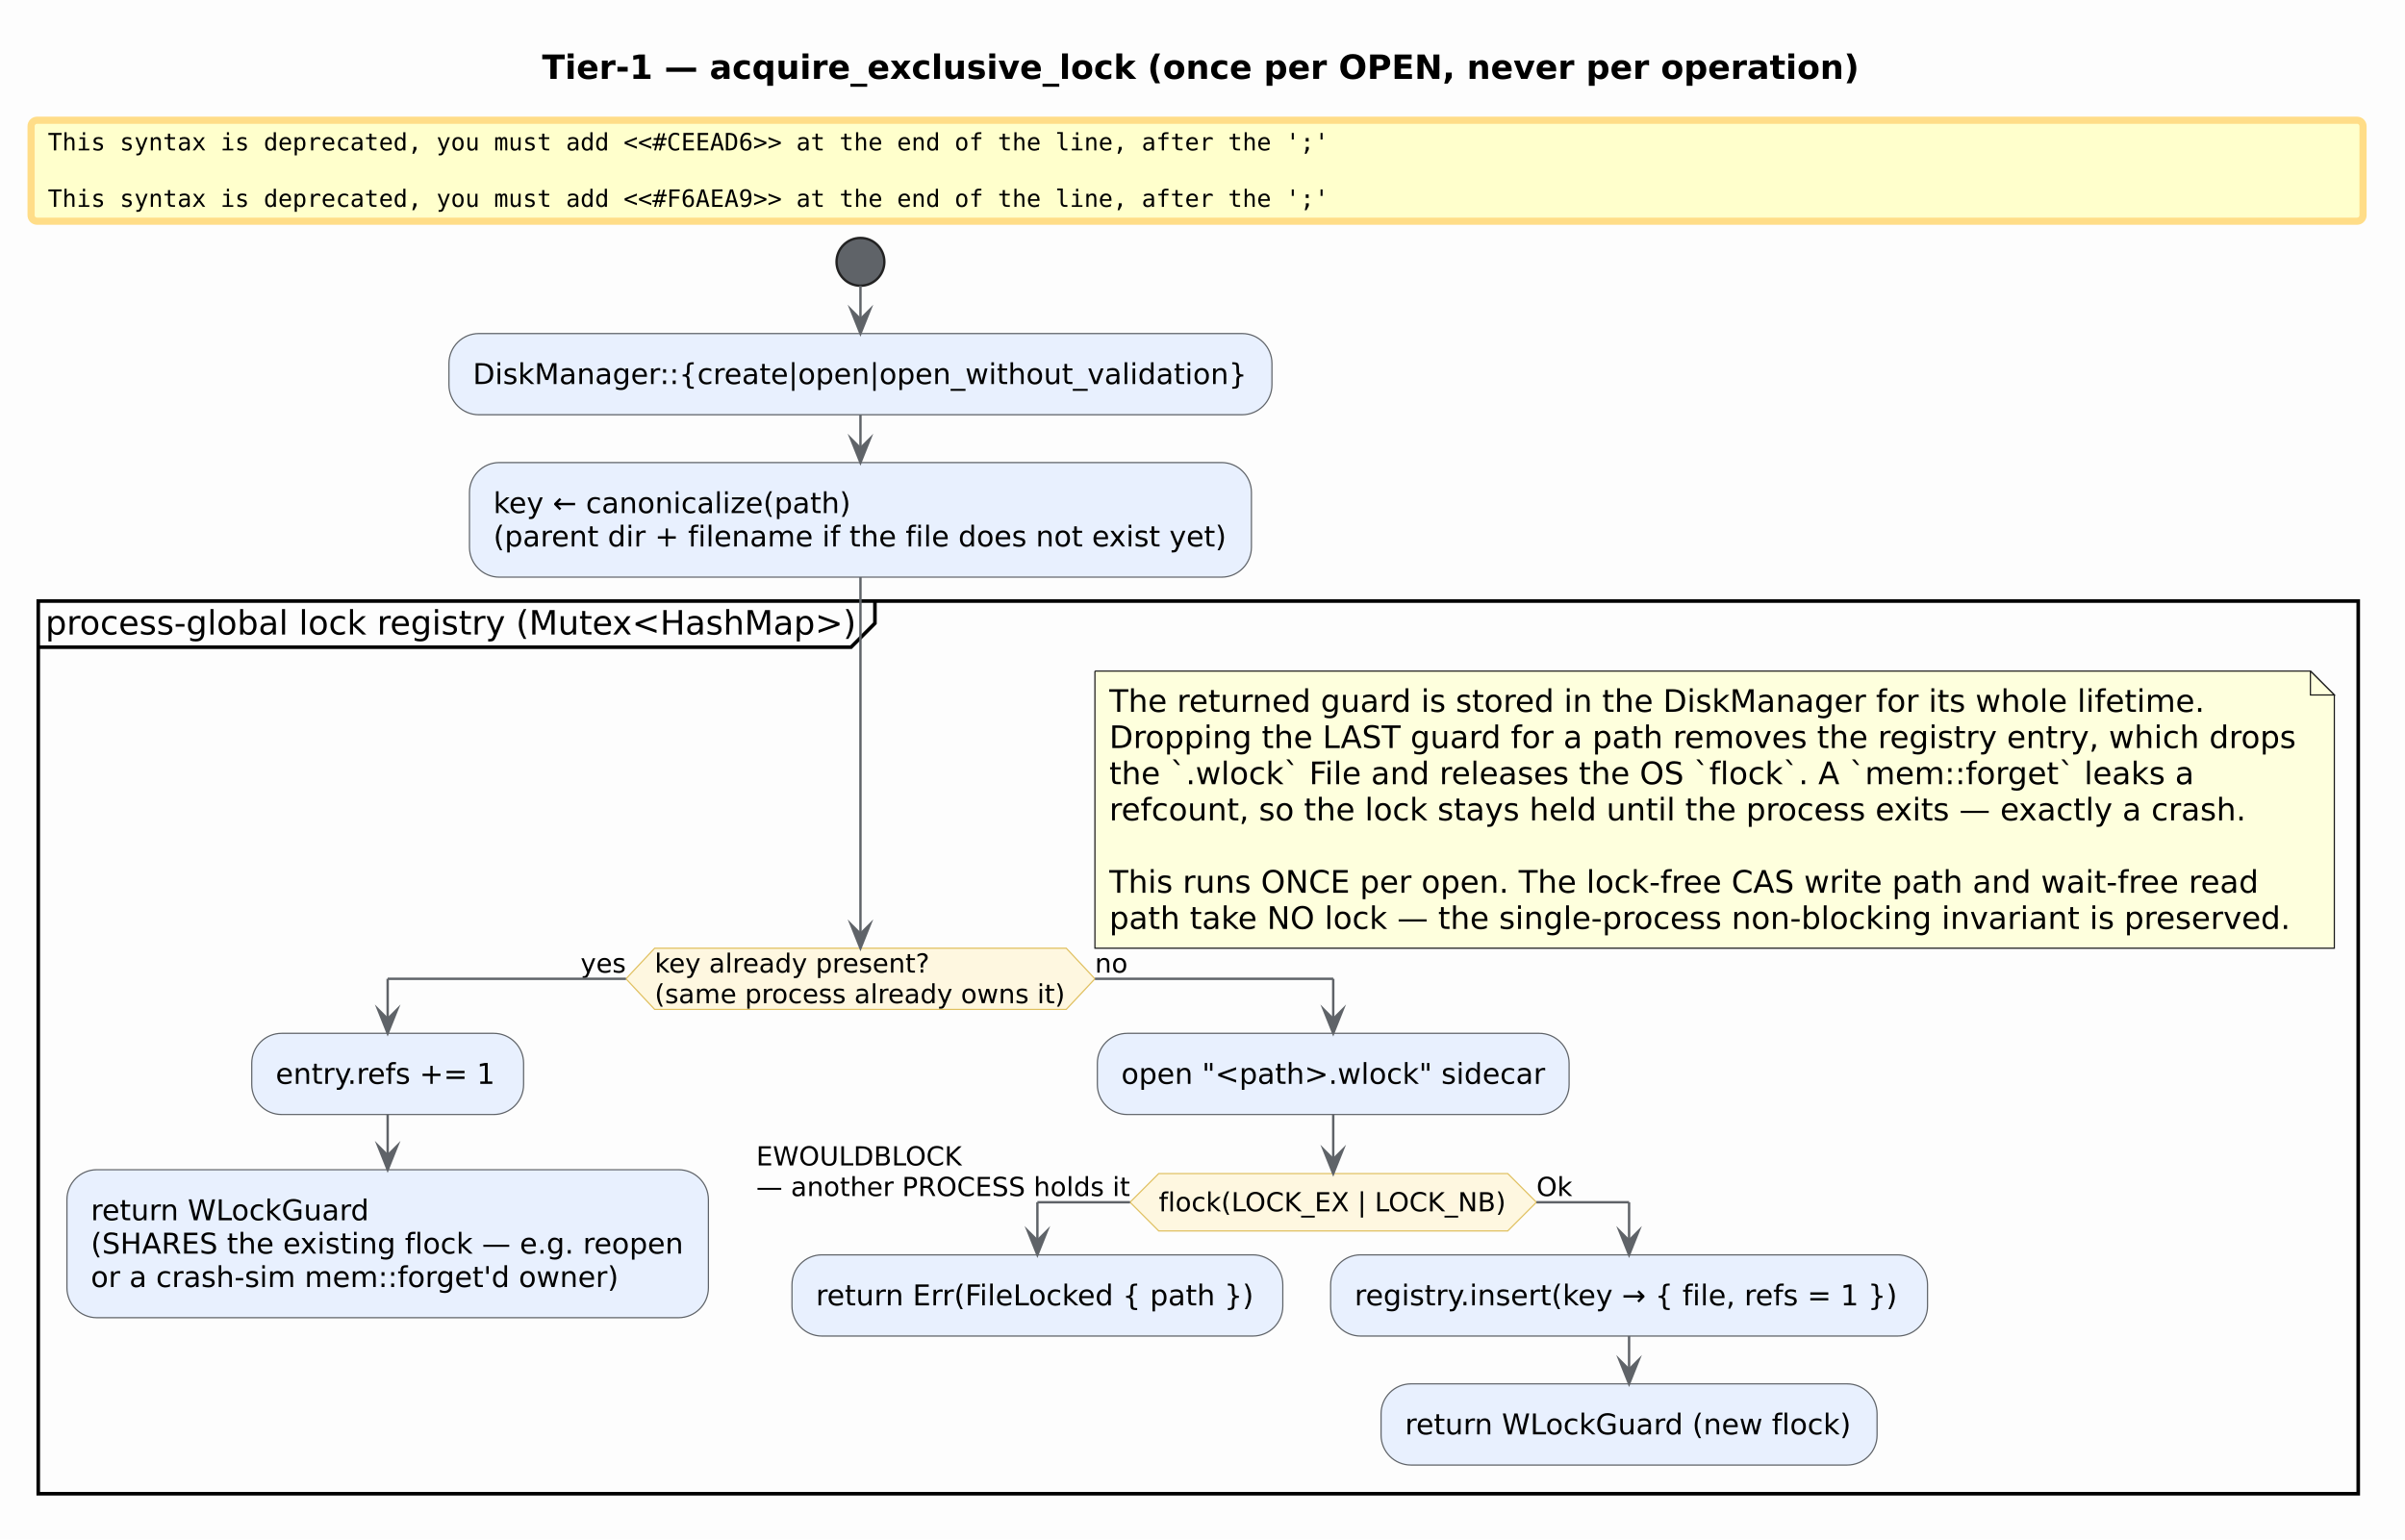
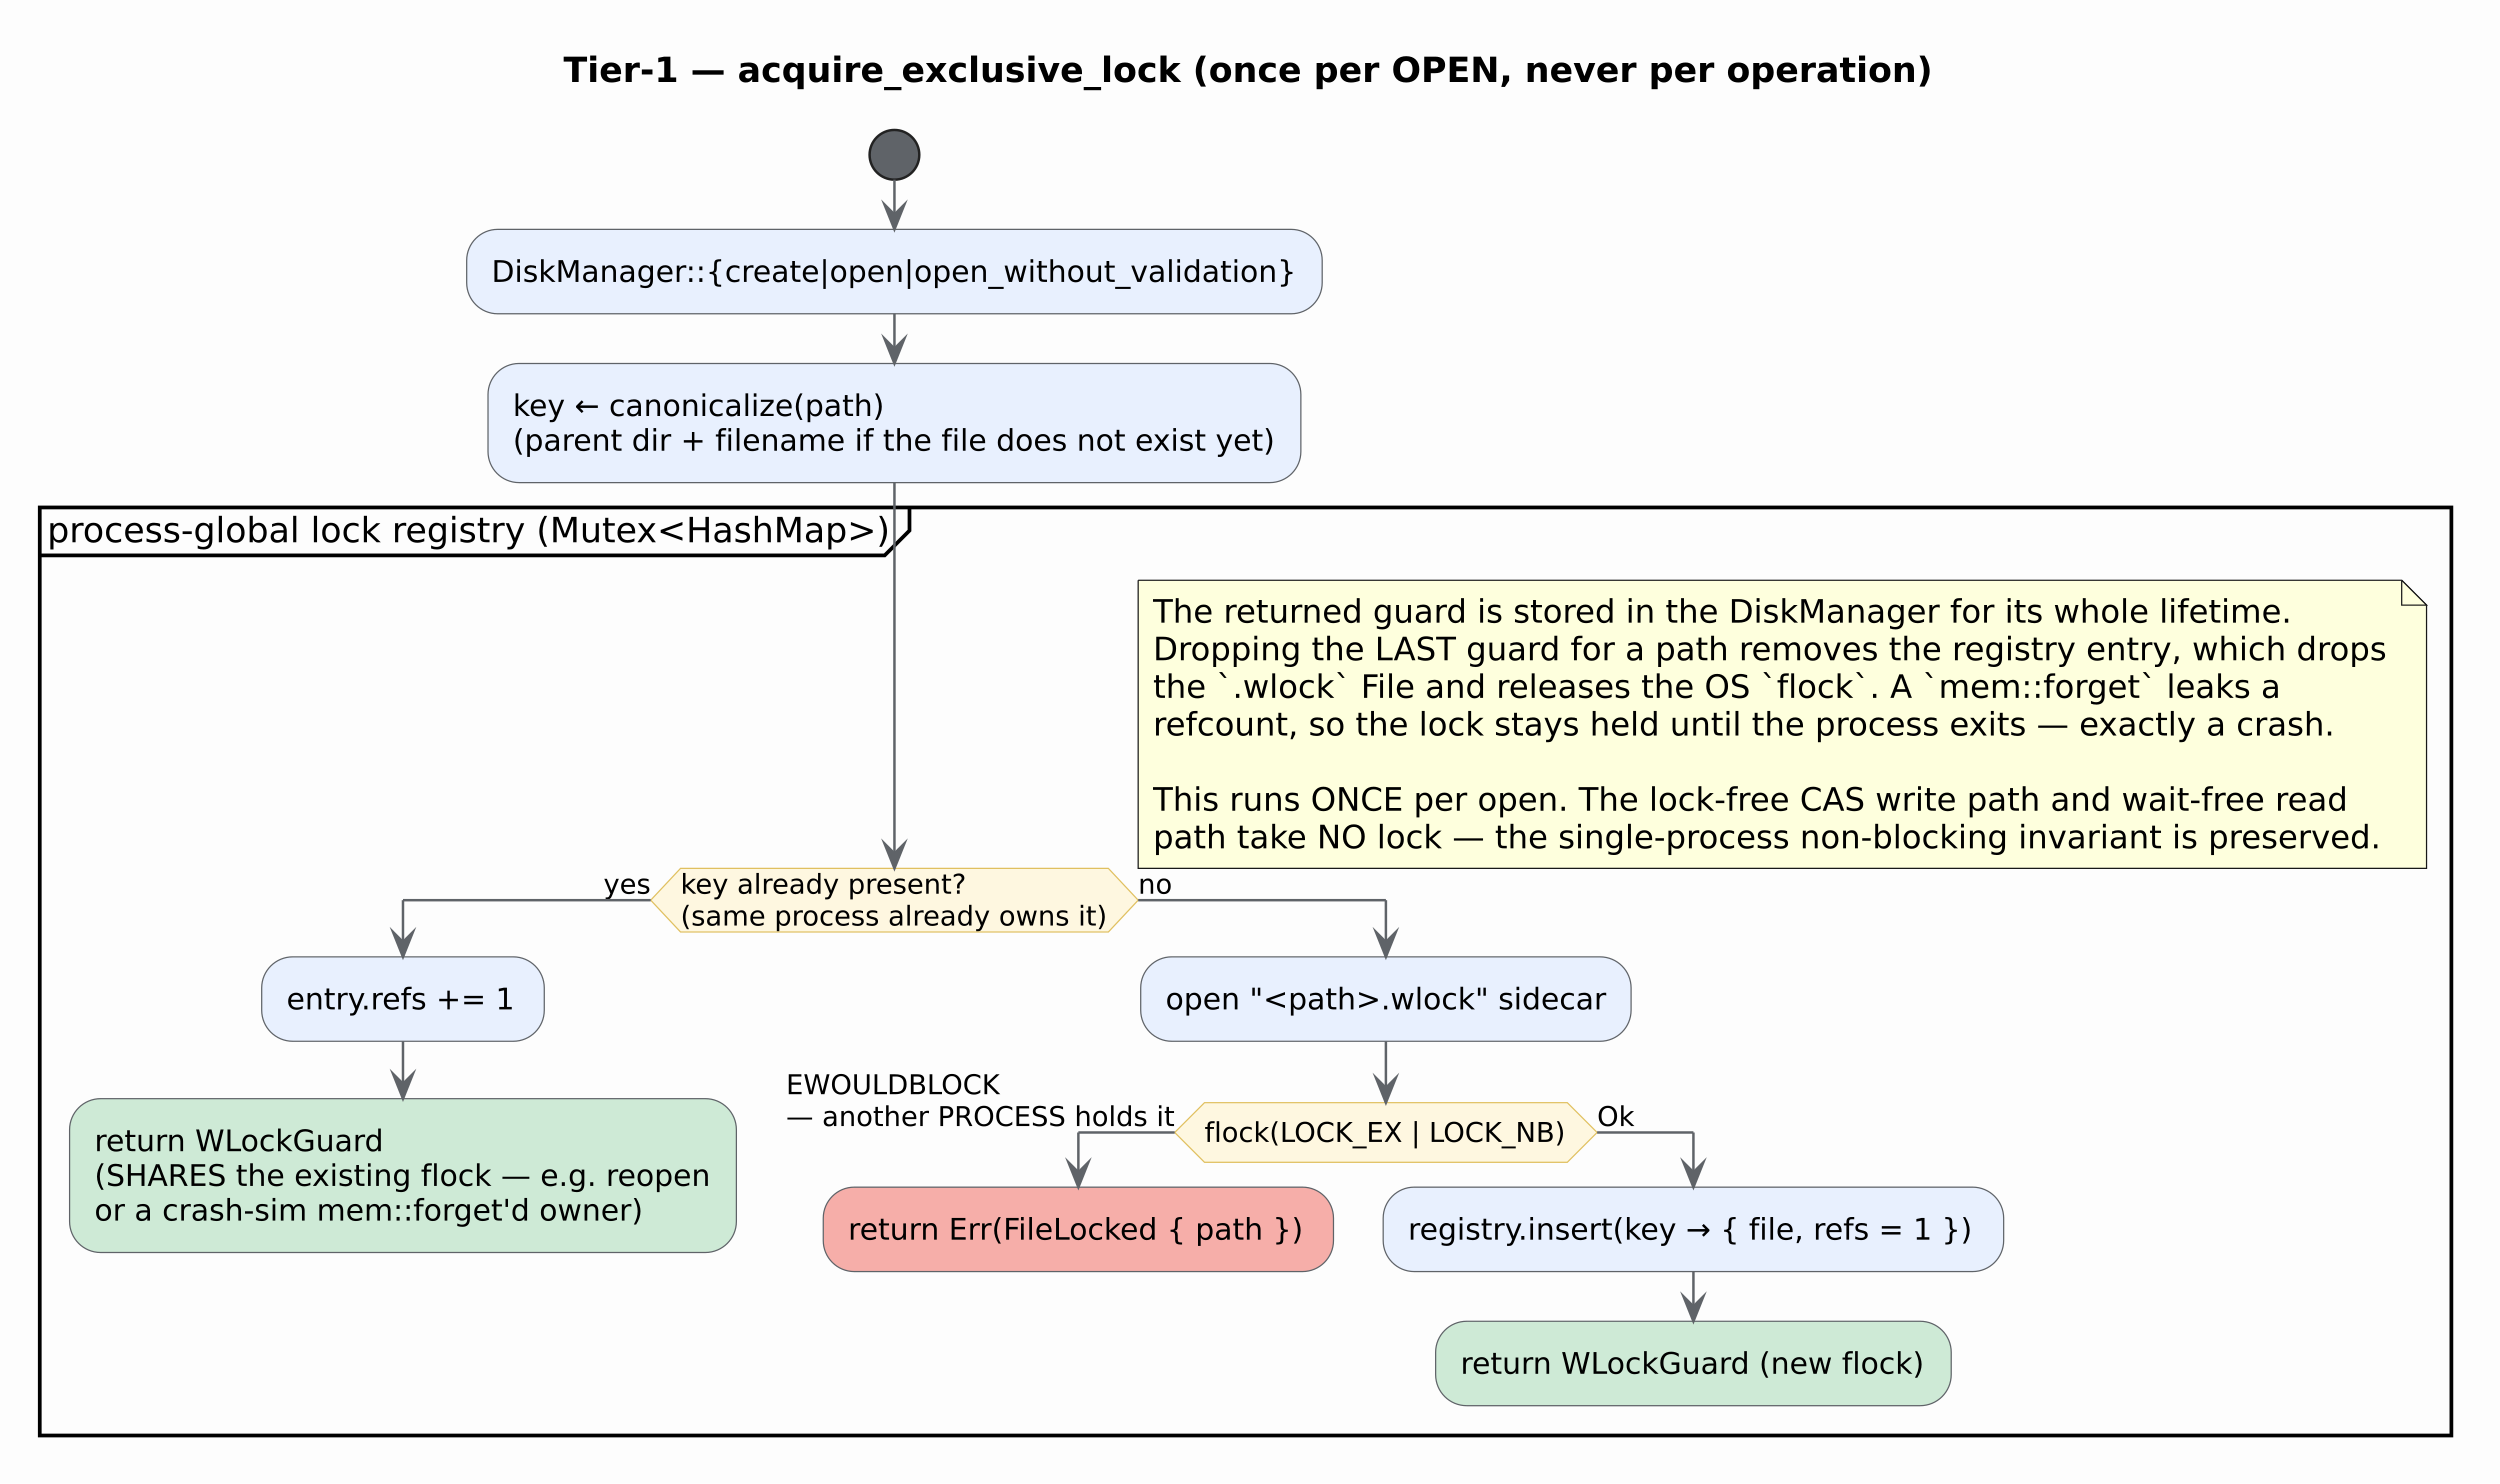
- <svg xmlns="http://www.w3.org/2000/svg" contentStyleType="text/css" data-diagram-type="ACTIVITY" height="644px" preserveAspectRatio="none" style="width:1006px;height:644px;background:#FDFDFD;" version="1.1" viewBox="0 0 1006 644" width="1006px" zoomAndPan="magnify">
+ <svg xmlns="http://www.w3.org/2000/svg" contentStyleType="text/css" data-diagram-type="ACTIVITY" height="597px" preserveAspectRatio="none" style="width:1006px;height:597px;background:#FDFDFD;" version="1.1" viewBox="0 0 1006 597" width="1006px" zoomAndPan="magnify">
  <defs />
  <g>
-     <rect fill="#FDFDFD" height="644" style="stroke:none;stroke-width:1;" width="1006" x="0" y="0" />
+     <rect fill="#FDFDFD" height="597" style="stroke:none;stroke-width:1;" width="1006" x="0" y="0" />
    <g class="title" data-source-line="15">
      <text fill="#000000" font-family="'DejaVu Sans'" font-size="14" font-weight="700" lengthAdjust="spacing" textLength="550.922" x="226.759" y="32.995">Tier-1 — acquire_exclusive_lock (once per OPEN, never per operation)</text>
    </g>
-     <rect fill="#FFFFCC" height="42.24" rx="2.5" ry="2.5" style="stroke:#FFDD88;stroke-width:3;" width="975.44" x="13" y="50.297" />
-     <text fill="#000000" font-family="monospace" font-size="10" lengthAdjust="spacing" textLength="534" x="20" y="62.917">This syntax is deprecated, you must add &lt;&lt;#CEEAD6&gt;&gt; at the end of the line, after the ';'</text>
-     <text fill="#000000" font-family="monospace" font-size="10" lengthAdjust="spacing" textLength="534" x="20" y="86.537">This syntax is deprecated, you must add &lt;&lt;#F6AEA9&gt;&gt; at the end of the line, after the ';'</text>
-     <ellipse cx="359.923" cy="109.537" fill="#5F6368" rx="10" ry="10" style="stroke:#222222;stroke-width:1;" />
-     <rect fill="#E8F0FE" height="33.969" rx="12.5" ry="12.5" style="stroke:#5F6368;stroke-width:0.5;" width="344.258" x="187.794" y="139.537" />
-     <text fill="#000000" font-family="'DejaVu Sans'" font-size="12" lengthAdjust="spacing" textLength="324.258" x="197.794" y="160.675">DiskManager::{create|open|open_without_validation}</text>
-     <rect fill="#E8F0FE" height="47.938" rx="12.5" ry="12.5" style="stroke:#5F6368;stroke-width:0.5;" width="327.09" x="196.378" y="193.506" />
-     <text fill="#000000" font-family="'DejaVu Sans'" font-size="12" lengthAdjust="spacing" textLength="149.9" x="206.378" y="214.644">key ← canonicalize(path)</text>
-     <text fill="#000000" font-family="'DejaVu Sans'" font-size="12" lengthAdjust="spacing" textLength="307.09" x="206.378" y="228.613">(parent dir + filename if the file does not exist yet)</text>
-     <rect fill="none" height="373.446" style="stroke:#000000;stroke-width:1.5;" width="970.44" x="16" y="251.443" />
-     <path d="M365.978,251.443 L365.978,260.74 L355.978,270.74 L16,270.74" fill="none" style="stroke:#000000;stroke-width:1.5;" />
-     <text fill="#000000" font-family="'DejaVu Sans'" font-size="14" lengthAdjust="spacing" textLength="339.978" x="19" y="265.438">process-global lock registry (Mutex&lt;HashMap&gt;)</text>
-     <path d="M458,280.74 L458,396.67 L976.44,396.67 L976.44,290.74 L966.44,280.74 L458,280.74" fill="#FEFFDD" style="stroke:#181818;stroke-width:0.5;" />
-     <path d="M966.44,280.74 L966.44,290.74 L976.44,290.74 L966.44,280.74" fill="#FEFFDD" style="stroke:#181818;stroke-width:0.5;" />
-     <text fill="#000000" font-family="'DejaVu Sans'" font-size="13" lengthAdjust="spacing" textLength="459.19" x="464" y="297.807">The returned guard is stored in the DiskManager for its whole lifetime.</text>
-     <text fill="#000000" font-family="'DejaVu Sans'" font-size="13" lengthAdjust="spacing" textLength="497.44" x="464" y="312.94">Dropping the LAST guard for a path removes the registry entry, which drops</text>
-     <text fill="#000000" font-family="'DejaVu Sans'" font-size="13" lengthAdjust="spacing" textLength="455.228" x="464" y="328.072">the `.wlock` File and releases the OS `flock`. A `mem::forget` leaks a</text>
-     <text fill="#000000" font-family="'DejaVu Sans'" font-size="13" lengthAdjust="spacing" textLength="476.481" x="464" y="343.205">refcount, so the lock stays held until the process exits — exactly a crash.</text>
-     <text fill="#000000" font-family="'DejaVu Sans'" font-size="13" lengthAdjust="spacing" textLength="4.132" x="464" y="358.338"> </text>
-     <text fill="#000000" font-family="'DejaVu Sans'" font-size="13" lengthAdjust="spacing" textLength="481.59" x="464" y="373.471">This runs ONCE per open. The lock-free CAS write path and wait-free read</text>
-     <text fill="#000000" font-family="'DejaVu Sans'" font-size="13" lengthAdjust="spacing" textLength="495.079" x="464" y="388.604">path take NO lock — the single-process non-blocking invariant is preserved.</text>
-     <polygon fill="#FEF7E0" points="273.845,396.67,446,396.67,458,409.474,446,422.279,273.845,422.279,261.845,409.474,273.845,396.67" style="stroke:#E0C060;stroke-width:0.5;stroke-linejoin:miter;stroke-miterlimit:10;" />
-     <text fill="#000000" font-family="'DejaVu Sans'" font-size="11" lengthAdjust="spacing" textLength="115.855" x="273.845" y="406.88">key already present?</text>
-     <text fill="#000000" font-family="'DejaVu Sans'" font-size="11" lengthAdjust="spacing" textLength="172.154" x="273.845" y="419.685">(same process already owns it)</text>
-     <text fill="#000000" font-family="'DejaVu Sans'" font-size="11" lengthAdjust="spacing" textLength="19.008" x="242.837" y="406.88">yes</text>
-     <text fill="#000000" font-family="'DejaVu Sans'" font-size="11" lengthAdjust="spacing" textLength="13.702" x="458" y="406.88">no</text>
-     <rect fill="#E8F0FE" height="33.969" rx="12.5" ry="12.5" style="stroke:#5F6368;stroke-width:0.5;" width="113.709" x="105.306" y="432.279" />
-     <text fill="#000000" font-family="'DejaVu Sans'" font-size="12" lengthAdjust="spacing" textLength="93.709" x="115.306" y="453.418">entry.refs += 1</text>
-     <rect fill="#E8F0FE" height="61.906" rx="12.5" ry="12.5" style="stroke:#5F6368;stroke-width:0.5;" width="268.32" x="28" y="489.342" />
-     <text fill="#000000" font-family="'DejaVu Sans'" font-size="12" lengthAdjust="spacing" textLength="117.228" x="38" y="510.481">return WLockGuard</text>
-     <text fill="#000000" font-family="'DejaVu Sans'" font-size="12" lengthAdjust="spacing" textLength="248.32" x="38" y="524.449">(SHARES the existing flock — e.g. reopen</text>
-     <text fill="#000000" font-family="'DejaVu Sans'" font-size="12" lengthAdjust="spacing" textLength="220.963" x="38" y="538.418">or a crash-sim mem::forget'd owner)</text>
-     <rect fill="#E8F0FE" height="33.969" rx="12.5" ry="12.5" style="stroke:#5F6368;stroke-width:0.5;" width="197.328" x="459.021" y="432.279" />
-     <text fill="#000000" font-family="'DejaVu Sans'" font-size="12" lengthAdjust="spacing" textLength="177.328" x="469.021" y="453.418">open "&lt;path&gt;.wlock" sidecar</text>
-     <polygon fill="#FEF7E0" points="484.694,490.951,630.675,490.951,642.675,502.951,630.675,514.951,484.694,514.951,472.694,502.951,484.694,490.951" style="stroke:#E0C060;stroke-width:0.5;stroke-linejoin:miter;stroke-miterlimit:10;" />
-     <text fill="#000000" font-family="'DejaVu Sans'" font-size="11" lengthAdjust="spacing" textLength="145.981" x="484.694" y="506.76">flock(LOCK_EX | LOCK_NB)</text>
-     <text fill="#000000" font-family="'DejaVu Sans'" font-size="11" lengthAdjust="spacing" textLength="86.362" x="316.32" y="487.553">EWOULDBLOCK</text>
-     <text fill="#000000" font-family="'DejaVu Sans'" font-size="11" lengthAdjust="spacing" textLength="156.374" x="316.32" y="500.357">— another PROCESS holds it</text>
-     <text fill="#000000" font-family="'DejaVu Sans'" font-size="11" lengthAdjust="spacing" textLength="15.028" x="642.675" y="500.357">Ok</text>
-     <rect fill="#E8F0FE" height="33.969" rx="12.5" ry="12.5" style="stroke:#5F6368;stroke-width:0.5;" width="205.315" x="331.279" y="524.951" />
-     <text fill="#000000" font-family="'DejaVu Sans'" font-size="12" lengthAdjust="spacing" textLength="185.315" x="341.279" y="546.09">return Err(FileLocked { path })</text>
-     <rect fill="#E8F0FE" height="33.969" rx="12.5" ry="12.5" style="stroke:#5F6368;stroke-width:0.5;" width="249.682" x="556.593" y="524.951" />
-     <text fill="#000000" font-family="'DejaVu Sans'" font-size="12" lengthAdjust="spacing" textLength="229.682" x="566.593" y="546.09">registry.insert(key → { file, refs = 1 })</text>
-     <rect fill="#E8F0FE" height="33.969" rx="12.5" ry="12.5" style="stroke:#5F6368;stroke-width:0.5;" width="207.471" x="577.698" y="578.92" />
-     <text fill="#000000" font-family="'DejaVu Sans'" font-size="12" lengthAdjust="spacing" textLength="187.471" x="587.698" y="600.059">return WLockGuard (new flock)</text>
-     <line style="stroke:#5F6368;stroke-width:1;" x1="359.923" x2="359.923" y1="119.537" y2="139.537" />
-     <polygon fill="#5F6368" points="355.923,129.537,359.923,139.537,363.923,129.537,359.923,133.537" style="stroke:#5F6368;stroke-width:1;stroke-linejoin:miter;stroke-miterlimit:10;" />
-     <line style="stroke:#5F6368;stroke-width:1;" x1="359.923" x2="359.923" y1="173.506" y2="193.506" />
-     <polygon fill="#5F6368" points="355.923,183.506,359.923,193.506,363.923,183.506,359.923,187.506" style="stroke:#5F6368;stroke-width:1;stroke-linejoin:miter;stroke-miterlimit:10;" />
-     <line style="stroke:#5F6368;stroke-width:1;" x1="162.16" x2="162.16" y1="466.248" y2="489.342" />
-     <polygon fill="#5F6368" points="158.16,479.342,162.16,489.342,166.16,479.342,162.16,483.342" style="stroke:#5F6368;stroke-width:1;stroke-linejoin:miter;stroke-miterlimit:10;" />
-     <line style="stroke:#5F6368;stroke-width:1;" x1="681.434" x2="681.434" y1="558.92" y2="578.92" />
-     <polygon fill="#5F6368" points="677.434,568.92,681.434,578.92,685.434,568.92,681.434,572.92" style="stroke:#5F6368;stroke-width:1;stroke-linejoin:miter;stroke-miterlimit:10;" />
-     <line style="stroke:#5F6368;stroke-width:1;" x1="472.694" x2="433.936" y1="502.951" y2="502.951" />
-     <line style="stroke:#5F6368;stroke-width:1;" x1="433.936" x2="433.936" y1="502.951" y2="524.951" />
-     <polygon fill="#5F6368" points="429.936,514.951,433.936,524.951,437.936,514.951,433.936,518.951" style="stroke:#5F6368;stroke-width:1;stroke-linejoin:miter;stroke-miterlimit:10;" />
-     <line style="stroke:#5F6368;stroke-width:1;" x1="642.675" x2="681.434" y1="502.951" y2="502.951" />
-     <line style="stroke:#5F6368;stroke-width:1;" x1="681.434" x2="681.434" y1="502.951" y2="524.951" />
-     <polygon fill="#5F6368" points="677.434,514.951,681.434,524.951,685.434,514.951,681.434,518.951" style="stroke:#5F6368;stroke-width:1;stroke-linejoin:miter;stroke-miterlimit:10;" />
-     <line style="stroke:#5F6368;stroke-width:1;" x1="557.685" x2="557.685" y1="466.248" y2="490.951" />
-     <polygon fill="#5F6368" points="553.685,480.951,557.685,490.951,561.685,480.951,557.685,484.951" style="stroke:#5F6368;stroke-width:1;stroke-linejoin:miter;stroke-miterlimit:10;" />
-     <line style="stroke:#5F6368;stroke-width:1;" x1="261.845" x2="162.16" y1="409.474" y2="409.474" />
-     <line style="stroke:#5F6368;stroke-width:1;" x1="162.16" x2="162.16" y1="409.474" y2="432.279" />
-     <polygon fill="#5F6368" points="158.16,422.279,162.16,432.279,166.16,422.279,162.16,426.279" style="stroke:#5F6368;stroke-width:1;stroke-linejoin:miter;stroke-miterlimit:10;" />
-     <line style="stroke:#5F6368;stroke-width:1;" x1="458" x2="557.685" y1="409.474" y2="409.474" />
-     <line style="stroke:#5F6368;stroke-width:1;" x1="557.685" x2="557.685" y1="409.474" y2="432.279" />
-     <polygon fill="#5F6368" points="553.685,422.279,557.685,432.279,561.685,422.279,557.685,426.279" style="stroke:#5F6368;stroke-width:1;stroke-linejoin:miter;stroke-miterlimit:10;" />
-     <line style="stroke:#5F6368;stroke-width:1;" x1="359.923" x2="359.923" y1="241.443" y2="396.67" />
-     <polygon fill="#5F6368" points="355.923,386.67,359.923,396.67,363.923,386.67,359.923,390.67" style="stroke:#5F6368;stroke-width:1;stroke-linejoin:miter;stroke-miterlimit:10;" />
+     <ellipse cx="359.923" cy="62.297" fill="#5F6368" rx="10" ry="10" style="stroke:#222222;stroke-width:1;" />
+     <rect fill="#E8F0FE" height="33.969" rx="12.5" ry="12.5" style="stroke:#5F6368;stroke-width:0.5;" width="344.258" x="187.794" y="92.297" />
+     <text fill="#000000" font-family="'DejaVu Sans'" font-size="12" lengthAdjust="spacing" textLength="324.258" x="197.794" y="113.436">DiskManager::{create|open|open_without_validation}</text>
+     <rect fill="#E8F0FE" height="47.938" rx="12.5" ry="12.5" style="stroke:#5F6368;stroke-width:0.5;" width="327.09" x="196.378" y="146.266" />
+     <text fill="#000000" font-family="'DejaVu Sans'" font-size="12" lengthAdjust="spacing" textLength="149.9" x="206.378" y="167.404">key ← canonicalize(path)</text>
+     <text fill="#000000" font-family="'DejaVu Sans'" font-size="12" lengthAdjust="spacing" textLength="307.09" x="206.378" y="181.373">(parent dir + filename if the file does not exist yet)</text>
+     <rect fill="none" height="373.446" style="stroke:#000000;stroke-width:1.5;" width="970.44" x="16" y="204.203" />
+     <path d="M365.978,204.203 L365.978,213.5 L355.978,223.5 L16,223.5" fill="none" style="stroke:#000000;stroke-width:1.5;" />
+     <text fill="#000000" font-family="'DejaVu Sans'" font-size="14" lengthAdjust="spacing" textLength="339.978" x="19" y="218.198">process-global lock registry (Mutex&lt;HashMap&gt;)</text>
+     <path d="M458,233.5 L458,349.43 L976.44,349.43 L976.44,243.5 L966.44,233.5 L458,233.5" fill="#FEFFDD" style="stroke:#181818;stroke-width:0.5;" />
+     <path d="M966.44,233.5 L966.44,243.5 L976.44,243.5 L966.44,233.5" fill="#FEFFDD" style="stroke:#181818;stroke-width:0.5;" />
+     <text fill="#000000" font-family="'DejaVu Sans'" font-size="13" lengthAdjust="spacing" textLength="459.19" x="464" y="250.567">The returned guard is stored in the DiskManager for its whole lifetime.</text>
+     <text fill="#000000" font-family="'DejaVu Sans'" font-size="13" lengthAdjust="spacing" textLength="497.44" x="464" y="265.7">Dropping the LAST guard for a path removes the registry entry, which drops</text>
+     <text fill="#000000" font-family="'DejaVu Sans'" font-size="13" lengthAdjust="spacing" textLength="455.228" x="464" y="280.832">the `.wlock` File and releases the OS `flock`. A `mem::forget` leaks a</text>
+     <text fill="#000000" font-family="'DejaVu Sans'" font-size="13" lengthAdjust="spacing" textLength="476.481" x="464" y="295.965">refcount, so the lock stays held until the process exits — exactly a crash.</text>
+     <text fill="#000000" font-family="'DejaVu Sans'" font-size="13" lengthAdjust="spacing" textLength="4.132" x="464" y="311.098"> </text>
+     <text fill="#000000" font-family="'DejaVu Sans'" font-size="13" lengthAdjust="spacing" textLength="481.59" x="464" y="326.231">This runs ONCE per open. The lock-free CAS write path and wait-free read</text>
+     <text fill="#000000" font-family="'DejaVu Sans'" font-size="13" lengthAdjust="spacing" textLength="495.079" x="464" y="341.364">path take NO lock — the single-process non-blocking invariant is preserved.</text>
+     <polygon fill="#FEF7E0" points="273.845,349.43,446,349.43,458,362.234,446,375.039,273.845,375.039,261.845,362.234,273.845,349.43" style="stroke:#E0C060;stroke-width:0.5;stroke-linejoin:miter;stroke-miterlimit:10;" />
+     <text fill="#000000" font-family="'DejaVu Sans'" font-size="11" lengthAdjust="spacing" textLength="115.855" x="273.845" y="359.64">key already present?</text>
+     <text fill="#000000" font-family="'DejaVu Sans'" font-size="11" lengthAdjust="spacing" textLength="172.154" x="273.845" y="372.445">(same process already owns it)</text>
+     <text fill="#000000" font-family="'DejaVu Sans'" font-size="11" lengthAdjust="spacing" textLength="19.008" x="242.837" y="359.64">yes</text>
+     <text fill="#000000" font-family="'DejaVu Sans'" font-size="11" lengthAdjust="spacing" textLength="13.702" x="458" y="359.64">no</text>
+     <rect fill="#E8F0FE" height="33.969" rx="12.5" ry="12.5" style="stroke:#5F6368;stroke-width:0.5;" width="113.709" x="105.306" y="385.039" />
+     <text fill="#000000" font-family="'DejaVu Sans'" font-size="12" lengthAdjust="spacing" textLength="93.709" x="115.306" y="406.178">entry.refs += 1</text>
+     <rect fill="#CEEAD6" height="61.906" rx="12.5" ry="12.5" style="stroke:#5F6368;stroke-width:0.5;" width="268.32" x="28" y="442.102" />
+     <text fill="#000000" font-family="'DejaVu Sans'" font-size="12" lengthAdjust="spacing" textLength="117.228" x="38" y="463.241">return WLockGuard</text>
+     <text fill="#000000" font-family="'DejaVu Sans'" font-size="12" lengthAdjust="spacing" textLength="248.32" x="38" y="477.209">(SHARES the existing flock — e.g. reopen</text>
+     <text fill="#000000" font-family="'DejaVu Sans'" font-size="12" lengthAdjust="spacing" textLength="220.963" x="38" y="491.178">or a crash-sim mem::forget'd owner)</text>
+     <rect fill="#E8F0FE" height="33.969" rx="12.5" ry="12.5" style="stroke:#5F6368;stroke-width:0.5;" width="197.328" x="459.021" y="385.039" />
+     <text fill="#000000" font-family="'DejaVu Sans'" font-size="12" lengthAdjust="spacing" textLength="177.328" x="469.021" y="406.178">open "&lt;path&gt;.wlock" sidecar</text>
+     <polygon fill="#FEF7E0" points="484.694,443.711,630.675,443.711,642.675,455.711,630.675,467.711,484.694,467.711,472.694,455.711,484.694,443.711" style="stroke:#E0C060;stroke-width:0.5;stroke-linejoin:miter;stroke-miterlimit:10;" />
+     <text fill="#000000" font-family="'DejaVu Sans'" font-size="11" lengthAdjust="spacing" textLength="145.981" x="484.694" y="459.519">flock(LOCK_EX | LOCK_NB)</text>
+     <text fill="#000000" font-family="'DejaVu Sans'" font-size="11" lengthAdjust="spacing" textLength="86.362" x="316.32" y="440.312">EWOULDBLOCK</text>
+     <text fill="#000000" font-family="'DejaVu Sans'" font-size="11" lengthAdjust="spacing" textLength="156.374" x="316.32" y="453.117">— another PROCESS holds it</text>
+     <text fill="#000000" font-family="'DejaVu Sans'" font-size="11" lengthAdjust="spacing" textLength="15.028" x="642.675" y="453.117">Ok</text>
+     <rect fill="#F6AEA9" height="33.969" rx="12.5" ry="12.5" style="stroke:#5F6368;stroke-width:0.5;" width="205.315" x="331.279" y="477.711" />
+     <text fill="#000000" font-family="'DejaVu Sans'" font-size="12" lengthAdjust="spacing" textLength="185.315" x="341.279" y="498.85">return Err(FileLocked { path })</text>
+     <rect fill="#E8F0FE" height="33.969" rx="12.5" ry="12.5" style="stroke:#5F6368;stroke-width:0.5;" width="249.682" x="556.593" y="477.711" />
+     <text fill="#000000" font-family="'DejaVu Sans'" font-size="12" lengthAdjust="spacing" textLength="229.682" x="566.593" y="498.85">registry.insert(key → { file, refs = 1 })</text>
+     <rect fill="#CEEAD6" height="33.969" rx="12.5" ry="12.5" style="stroke:#5F6368;stroke-width:0.5;" width="207.471" x="577.698" y="531.68" />
+     <text fill="#000000" font-family="'DejaVu Sans'" font-size="12" lengthAdjust="spacing" textLength="187.471" x="587.698" y="552.819">return WLockGuard (new flock)</text>
+     <line style="stroke:#5F6368;stroke-width:1;" x1="359.923" x2="359.923" y1="72.297" y2="92.297" />
+     <polygon fill="#5F6368" points="355.923,82.297,359.923,92.297,363.923,82.297,359.923,86.297" style="stroke:#5F6368;stroke-width:1;stroke-linejoin:miter;stroke-miterlimit:10;" />
+     <line style="stroke:#5F6368;stroke-width:1;" x1="359.923" x2="359.923" y1="126.266" y2="146.266" />
+     <polygon fill="#5F6368" points="355.923,136.266,359.923,146.266,363.923,136.266,359.923,140.266" style="stroke:#5F6368;stroke-width:1;stroke-linejoin:miter;stroke-miterlimit:10;" />
+     <line style="stroke:#5F6368;stroke-width:1;" x1="162.16" x2="162.16" y1="419.008" y2="442.102" />
+     <polygon fill="#5F6368" points="158.16,432.102,162.16,442.102,166.16,432.102,162.16,436.102" style="stroke:#5F6368;stroke-width:1;stroke-linejoin:miter;stroke-miterlimit:10;" />
+     <line style="stroke:#5F6368;stroke-width:1;" x1="681.434" x2="681.434" y1="511.68" y2="531.68" />
+     <polygon fill="#5F6368" points="677.434,521.68,681.434,531.68,685.434,521.68,681.434,525.68" style="stroke:#5F6368;stroke-width:1;stroke-linejoin:miter;stroke-miterlimit:10;" />
+     <line style="stroke:#5F6368;stroke-width:1;" x1="472.694" x2="433.936" y1="455.711" y2="455.711" />
+     <line style="stroke:#5F6368;stroke-width:1;" x1="433.936" x2="433.936" y1="455.711" y2="477.711" />
+     <polygon fill="#5F6368" points="429.936,467.711,433.936,477.711,437.936,467.711,433.936,471.711" style="stroke:#5F6368;stroke-width:1;stroke-linejoin:miter;stroke-miterlimit:10;" />
+     <line style="stroke:#5F6368;stroke-width:1;" x1="642.675" x2="681.434" y1="455.711" y2="455.711" />
+     <line style="stroke:#5F6368;stroke-width:1;" x1="681.434" x2="681.434" y1="455.711" y2="477.711" />
+     <polygon fill="#5F6368" points="677.434,467.711,681.434,477.711,685.434,467.711,681.434,471.711" style="stroke:#5F6368;stroke-width:1;stroke-linejoin:miter;stroke-miterlimit:10;" />
+     <line style="stroke:#5F6368;stroke-width:1;" x1="557.685" x2="557.685" y1="419.008" y2="443.711" />
+     <polygon fill="#5F6368" points="553.685,433.711,557.685,443.711,561.685,433.711,557.685,437.711" style="stroke:#5F6368;stroke-width:1;stroke-linejoin:miter;stroke-miterlimit:10;" />
+     <line style="stroke:#5F6368;stroke-width:1;" x1="261.845" x2="162.16" y1="362.234" y2="362.234" />
+     <line style="stroke:#5F6368;stroke-width:1;" x1="162.16" x2="162.16" y1="362.234" y2="385.039" />
+     <polygon fill="#5F6368" points="158.16,375.039,162.16,385.039,166.16,375.039,162.16,379.039" style="stroke:#5F6368;stroke-width:1;stroke-linejoin:miter;stroke-miterlimit:10;" />
+     <line style="stroke:#5F6368;stroke-width:1;" x1="458" x2="557.685" y1="362.234" y2="362.234" />
+     <line style="stroke:#5F6368;stroke-width:1;" x1="557.685" x2="557.685" y1="362.234" y2="385.039" />
+     <polygon fill="#5F6368" points="553.685,375.039,557.685,385.039,561.685,375.039,557.685,379.039" style="stroke:#5F6368;stroke-width:1;stroke-linejoin:miter;stroke-miterlimit:10;" />
+     <line style="stroke:#5F6368;stroke-width:1;" x1="359.923" x2="359.923" y1="194.203" y2="349.43" />
+     <polygon fill="#5F6368" points="355.923,339.43,359.923,349.43,363.923,339.43,359.923,343.43" style="stroke:#5F6368;stroke-width:1;stroke-linejoin:miter;stroke-miterlimit:10;" />
  </g>
</svg>
